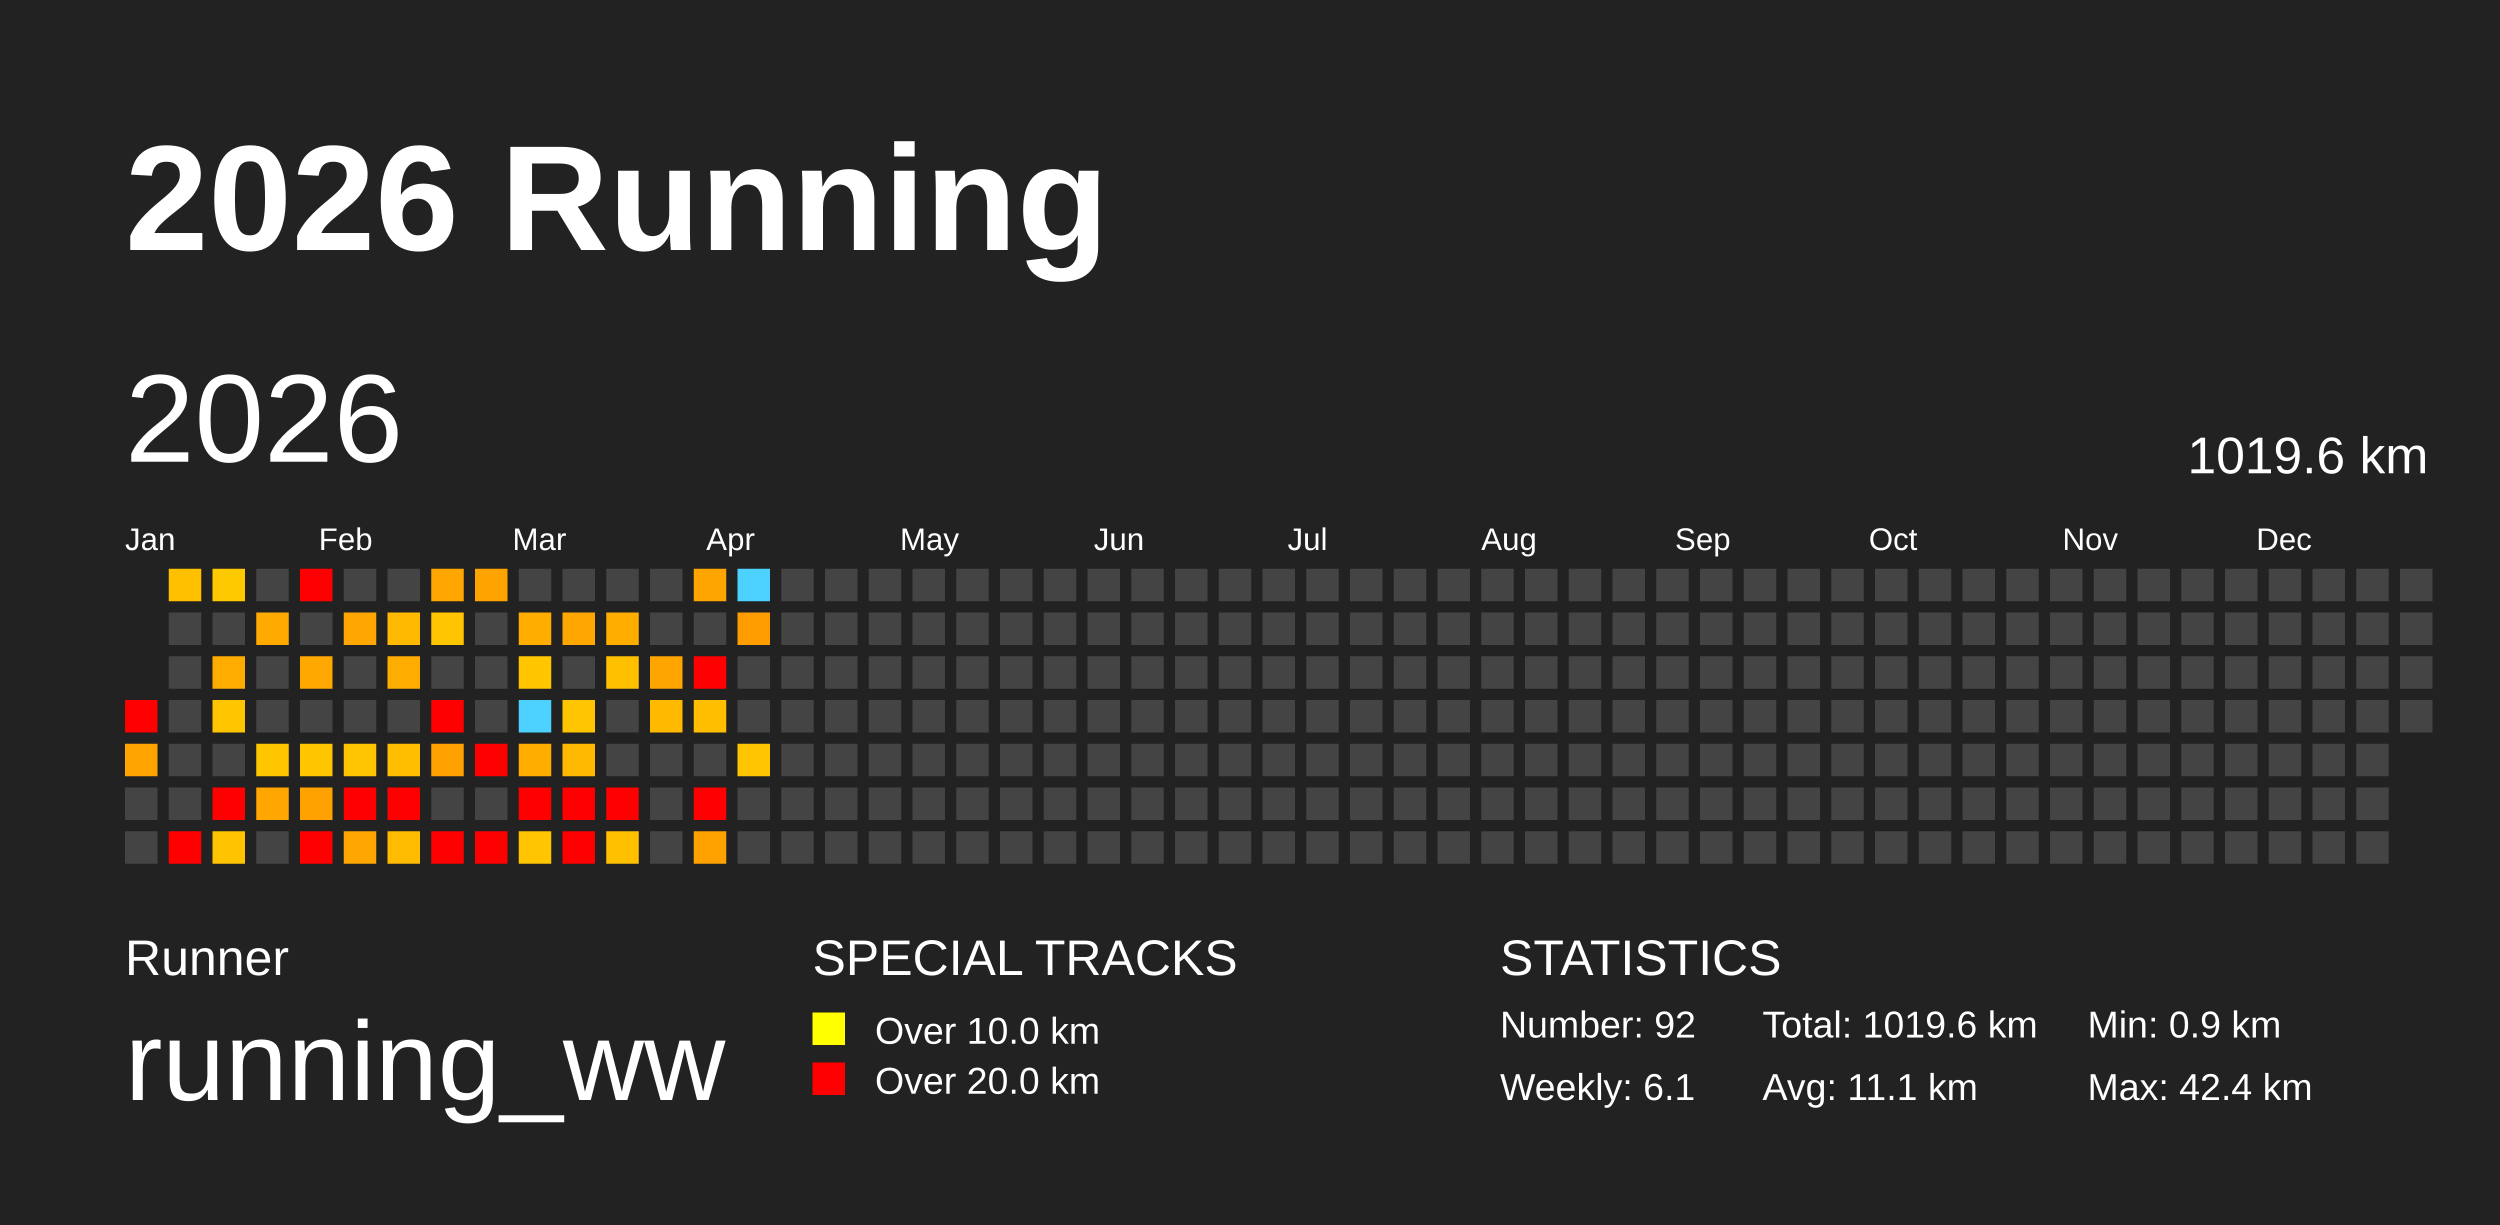
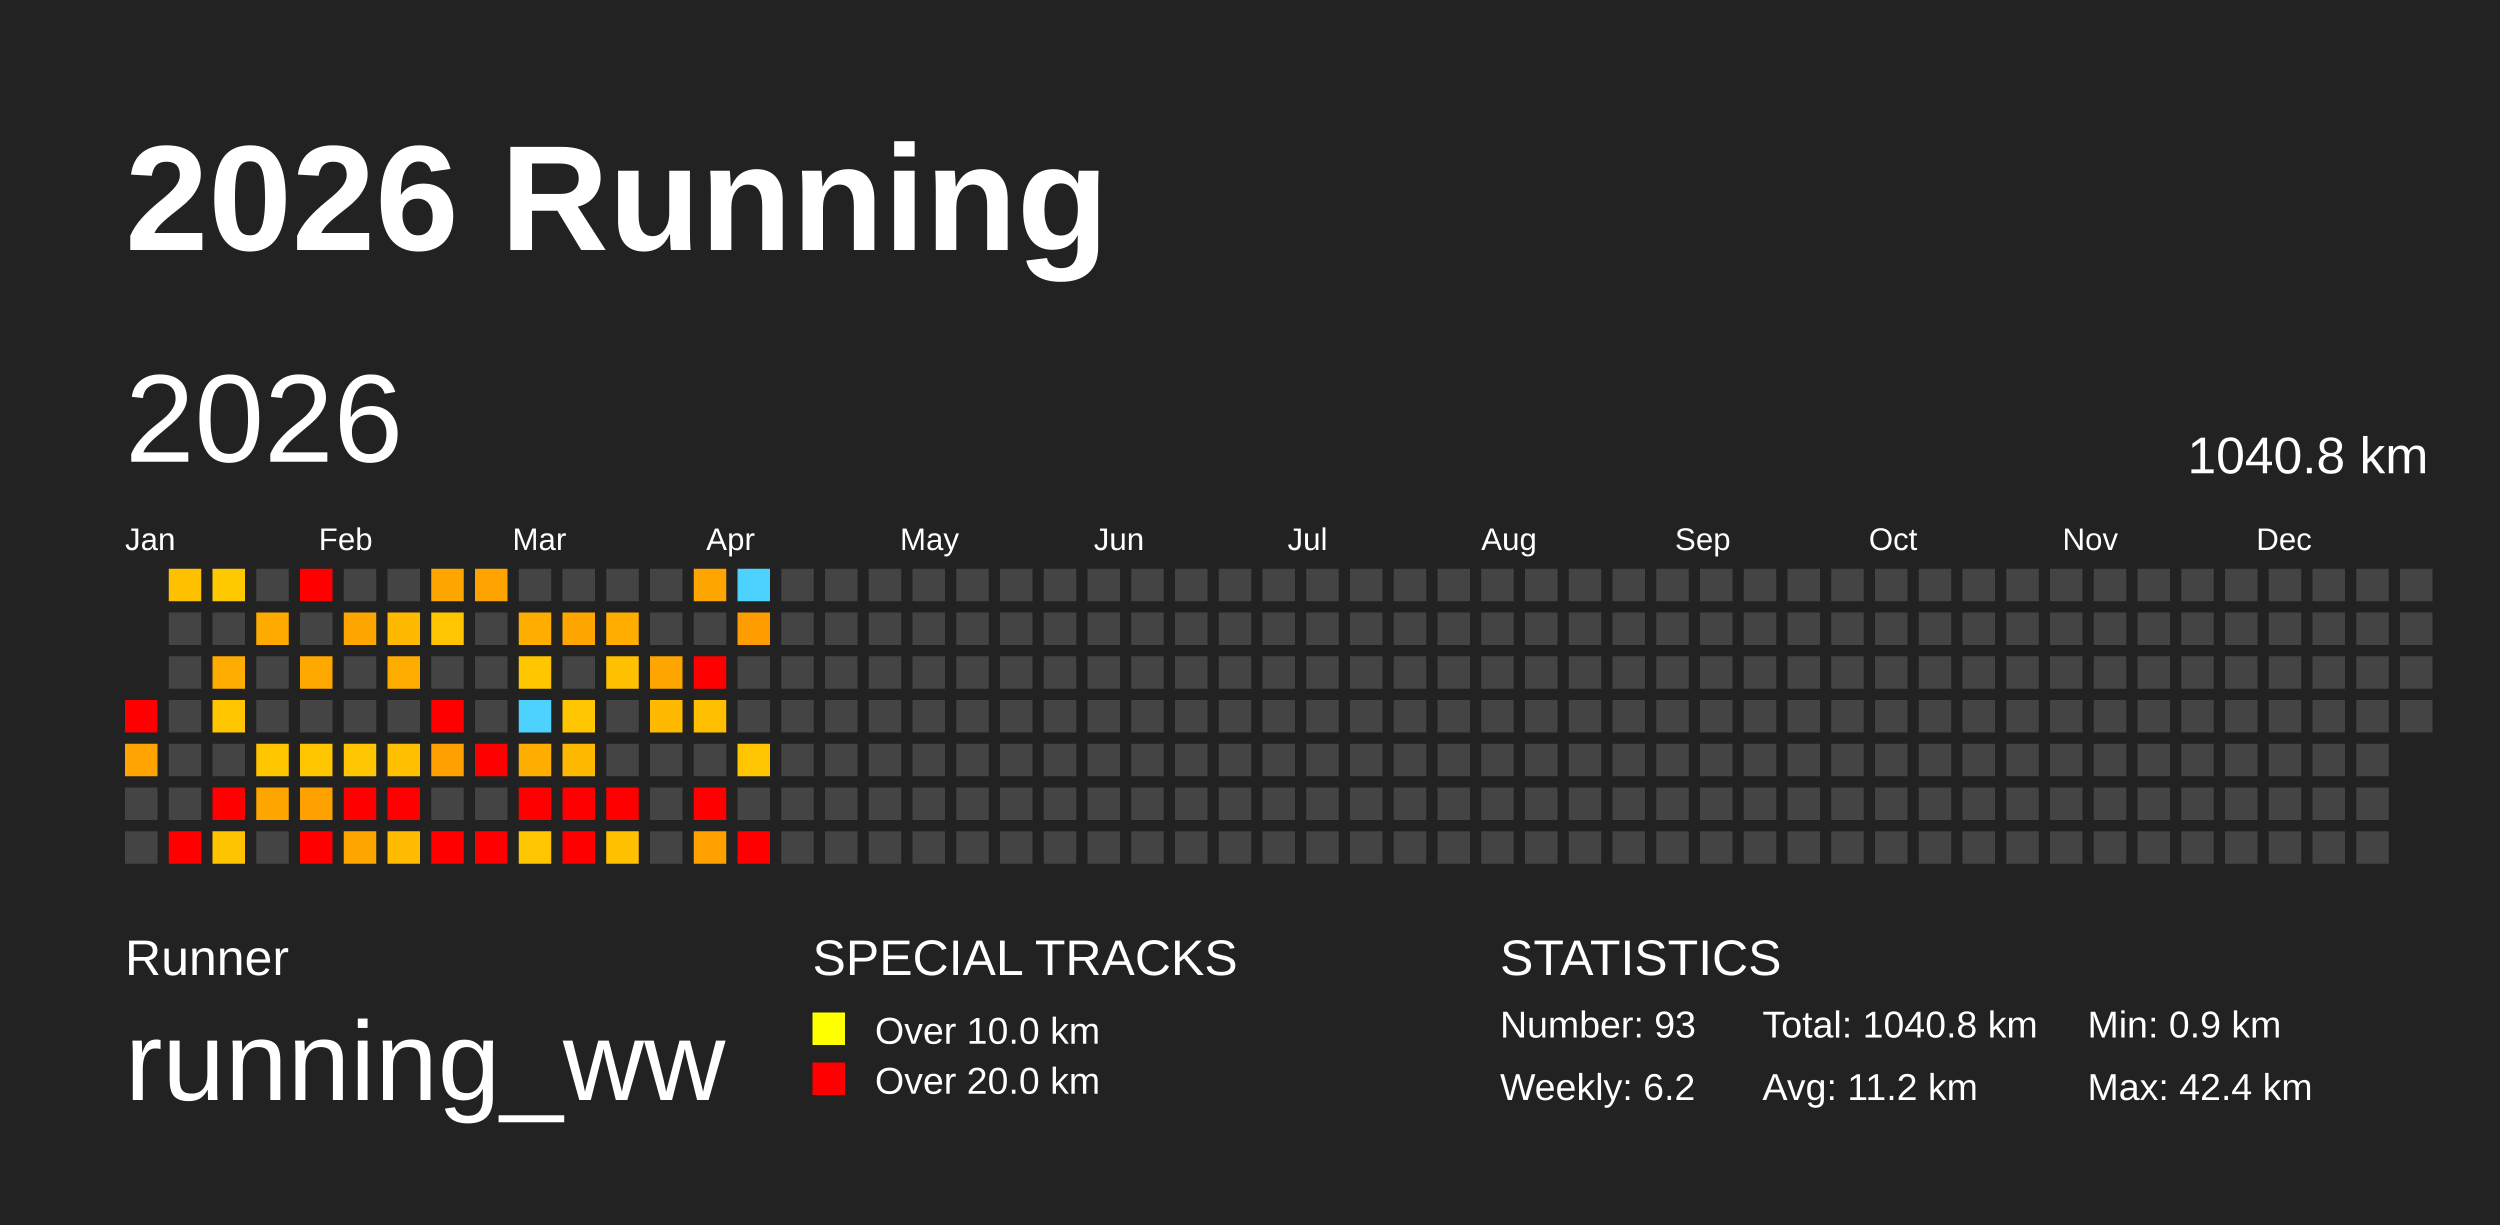
<svg xmlns="http://www.w3.org/2000/svg" baseProfile="full" height="98mm" version="1.1" viewBox="0,0,200,98" width="200mm">
  <defs />
  <rect fill="#222222" height="98" width="200" x="0" y="0" />
  <text fill="#FFFFFF" style="font-size:12px; font-family:Arial; font-weight:bold;" x="10" y="20">2026 Running</text>
  <text fill="#FFFFFF" style="font-size:4px; font-family:Arial" x="10" y="78">Runner</text>
  <text fill="#FFFFFF" style="font-size:9px; font-family:Arial" x="10" y="88">running_ww</text>
  <text fill="#FFFFFF" style="font-size:4px; font-family:Arial" x="65" y="78">SPECIAL TRACKS</text>
  <rect fill="yellow" height="2.6" width="2.6" x="65" y="81" />
  <text fill="#FFFFFF" style="font-size:3px; font-family:Arial" x="70" y="83.5">Over 10.0 km</text>
  <rect fill="red" height="2.6" width="2.6" x="65" y="85" />
  <text fill="#FFFFFF" style="font-size:3px; font-family:Arial" x="70" y="87.5">Over 20.0 km</text>
  <text fill="#FFFFFF" style="font-size:4px; font-family:Arial" x="120" y="78">STATISTICS</text>
-   <text fill="#FFFFFF" style="font-size:3px; font-family:Arial" x="120" y="83">Number: 92</text>
-   <text fill="#FFFFFF" style="font-size:3px; font-family:Arial" x="120" y="88">Weekly: 6.1</text>
-   <text fill="#FFFFFF" style="font-size:3px; font-family:Arial" x="141" y="83">Total: 1019.6 km</text>
-   <text fill="#FFFFFF" style="font-size:3px; font-family:Arial" x="141" y="88">Avg: 11.1 km</text>
+   <text fill="#FFFFFF" style="font-size:3px; font-family:Arial" x="120" y="83">Number: 93</text>
+   <text fill="#FFFFFF" style="font-size:3px; font-family:Arial" x="120" y="88">Weekly: 6.2</text>
+   <text fill="#FFFFFF" style="font-size:3px; font-family:Arial" x="141" y="83">Total: 1040.8 km</text>
+   <text fill="#FFFFFF" style="font-size:3px; font-family:Arial" x="141" y="88">Avg: 11.2 km</text>
  <text fill="#FFFFFF" style="font-size:3px; font-family:Arial" x="167" y="83">Min: 0.9 km</text>
  <text fill="#FFFFFF" style="font-size:3px; font-family:Arial" x="167" y="88">Max: 42.4 km</text>
  <text dominant-baseline="hanging" fill="#FFFFFF" style="font-size:10.0px; font-family:Arial;" x="10" y="30">2026</text>
-   <text dominant-baseline="hanging" fill="#FFFFFF" style="font-size:4.125px; font-family:Arial;" x="175" y="35">1019.6 km</text>
+   <text dominant-baseline="hanging" fill="#FFFFFF" style="font-size:4.125px; font-family:Arial;" x="175" y="35">1040.8 km</text>
  <text fill="#FFFFFF" style="font-size:2.5px; font-family:Arial" x="10.0" y="44">Jan</text>
  <text fill="#FFFFFF" style="font-size:2.5px; font-family:Arial" x="25.5" y="44">Feb</text>
  <text fill="#FFFFFF" style="font-size:2.5px; font-family:Arial" x="41.0" y="44">Mar</text>
  <text fill="#FFFFFF" style="font-size:2.5px; font-family:Arial" x="56.5" y="44">Apr</text>
  <text fill="#FFFFFF" style="font-size:2.5px; font-family:Arial" x="72.0" y="44">May</text>
  <text fill="#FFFFFF" style="font-size:2.5px; font-family:Arial" x="87.5" y="44">Jun</text>
  <text fill="#FFFFFF" style="font-size:2.5px; font-family:Arial" x="103.0" y="44">Jul</text>
  <text fill="#FFFFFF" style="font-size:2.5px; font-family:Arial" x="118.5" y="44">Aug</text>
  <text fill="#FFFFFF" style="font-size:2.5px; font-family:Arial" x="134.0" y="44">Sep</text>
  <text fill="#FFFFFF" style="font-size:2.5px; font-family:Arial" x="149.5" y="44">Oct</text>
  <text fill="#FFFFFF" style="font-size:2.5px; font-family:Arial" x="165.0" y="44">Nov</text>
  <text fill="#FFFFFF" style="font-size:2.5px; font-family:Arial" x="180.5" y="44">Dec</text>
  <rect fill="red" height="2.6" width="2.6" x="10.0" y="56.0" />
  <rect fill="#ffa400" height="2.6" width="2.6" x="10.0" y="59.5" />
  <rect fill="#444444" height="2.6" width="2.6" x="10.0" y="63.0" />
  <rect fill="#444444" height="2.6" width="2.6" x="10.0" y="66.5" />
  <rect fill="#ffc000" height="2.6" width="2.6" x="13.5" y="45.5" />
  <rect fill="#444444" height="2.6" width="2.6" x="13.5" y="49.0" />
  <rect fill="#444444" height="2.6" width="2.6" x="13.5" y="52.5" />
  <rect fill="#444444" height="2.6" width="2.6" x="13.5" y="56.0" />
  <rect fill="#444444" height="2.6" width="2.6" x="13.5" y="59.5" />
  <rect fill="#444444" height="2.6" width="2.6" x="13.5" y="63.0" />
  <rect fill="red" height="2.6" width="2.6" x="13.5" y="66.5" />
  <rect fill="#ffc900" height="2.6" width="2.6" x="17.0" y="45.5" />
  <rect fill="#444444" height="2.6" width="2.6" x="17.0" y="49.0" />
  <rect fill="#ffac00" height="2.6" width="2.6" x="17.0" y="52.5" />
  <rect fill="#ffc600" height="2.6" width="2.6" x="17.0" y="56.0" />
  <rect fill="#444444" height="2.6" width="2.6" x="17.0" y="59.5" />
  <rect fill="red" height="2.6" width="2.6" x="17.0" y="63.0" />
  <rect fill="#ffc300" height="2.6" width="2.6" x="17.0" y="66.5" />
  <rect fill="#444444" height="2.6" width="2.6" x="20.5" y="45.5" />
  <rect fill="#ffaa00" height="2.6" width="2.6" x="20.5" y="49.0" />
  <rect fill="#444444" height="2.6" width="2.6" x="20.5" y="52.5" />
  <rect fill="#444444" height="2.6" width="2.6" x="20.5" y="56.0" />
  <rect fill="#ffc600" height="2.6" width="2.6" x="20.5" y="59.5" />
  <rect fill="#ffa600" height="2.6" width="2.6" x="20.5" y="63.0" />
  <rect fill="#444444" height="2.6" width="2.6" x="20.5" y="66.5" />
  <rect fill="red" height="2.6" width="2.6" x="24.0" y="45.5" />
  <rect fill="#444444" height="2.6" width="2.6" x="24.0" y="49.0" />
  <rect fill="#ffa800" height="2.6" width="2.6" x="24.0" y="52.5" />
  <rect fill="#444444" height="2.6" width="2.6" x="24.0" y="56.0" />
  <rect fill="#ffc600" height="2.6" width="2.6" x="24.0" y="59.5" />
  <rect fill="#ffa200" height="2.6" width="2.6" x="24.0" y="63.0" />
  <rect fill="red" height="2.6" width="2.6" x="24.0" y="66.5" />
  <rect fill="#444444" height="2.6" width="2.6" x="27.5" y="45.5" />
  <rect fill="#ffa600" height="2.6" width="2.6" x="27.5" y="49.0" />
  <rect fill="#444444" height="2.6" width="2.6" x="27.5" y="52.5" />
  <rect fill="#444444" height="2.6" width="2.6" x="27.5" y="56.0" />
  <rect fill="#ffc500" height="2.6" width="2.6" x="27.5" y="59.5" />
  <rect fill="red" height="2.6" width="2.6" x="27.5" y="63.0" />
  <rect fill="#ffa700" height="2.6" width="2.6" x="27.5" y="66.5" />
  <rect fill="#444444" height="2.6" width="2.6" x="31.0" y="45.5" />
  <rect fill="#ffb900" height="2.6" width="2.6" x="31.0" y="49.0" />
  <rect fill="#ffac00" height="2.6" width="2.6" x="31.0" y="52.5" />
  <rect fill="#444444" height="2.6" width="2.6" x="31.0" y="56.0" />
  <rect fill="#ffbe00" height="2.6" width="2.6" x="31.0" y="59.5" />
  <rect fill="red" height="2.6" width="2.6" x="31.0" y="63.0" />
  <rect fill="#ffbb00" height="2.6" width="2.6" x="31.0" y="66.5" />
  <rect fill="#ffa600" height="2.6" width="2.6" x="34.5" y="45.5" />
  <rect fill="#ffc500" height="2.6" width="2.6" x="34.5" y="49.0" />
  <rect fill="#444444" height="2.6" width="2.6" x="34.5" y="52.5" />
  <rect fill="red" height="2.6" width="2.6" x="34.5" y="56.0" />
  <rect fill="#ffa100" height="2.6" width="2.6" x="34.5" y="59.5" />
  <rect fill="#444444" height="2.6" width="2.6" x="34.5" y="63.0" />
  <rect fill="red" height="2.6" width="2.6" x="34.5" y="66.5" />
  <rect fill="#ffa300" height="2.6" width="2.6" x="38.0" y="45.5" />
  <rect fill="#444444" height="2.6" width="2.6" x="38.0" y="49.0" />
  <rect fill="#444444" height="2.6" width="2.6" x="38.0" y="52.5" />
  <rect fill="#444444" height="2.6" width="2.6" x="38.0" y="56.0" />
  <rect fill="red" height="2.6" width="2.6" x="38.0" y="59.5" />
  <rect fill="#444444" height="2.6" width="2.6" x="38.0" y="63.0" />
  <rect fill="red" height="2.6" width="2.6" x="38.0" y="66.5" />
  <rect fill="#444444" height="2.6" width="2.6" x="41.5" y="45.5" />
  <rect fill="#ffae00" height="2.6" width="2.6" x="41.5" y="49.0" />
  <rect fill="#ffc600" height="2.6" width="2.6" x="41.5" y="52.5" />
  <rect fill="#4dd2ff" height="2.6" width="2.6" x="41.5" y="56.0" />
  <rect fill="#ffae00" height="2.6" width="2.6" x="41.5" y="59.5" />
  <rect fill="red" height="2.6" width="2.6" x="41.5" y="63.0" />
  <rect fill="#ffc500" height="2.6" width="2.6" x="41.5" y="66.5" />
  <rect fill="#444444" height="2.6" width="2.6" x="45.0" y="45.5" />
  <rect fill="#ffa700" height="2.6" width="2.6" x="45.0" y="49.0" />
  <rect fill="#444444" height="2.6" width="2.6" x="45.0" y="52.5" />
  <rect fill="#ffc500" height="2.6" width="2.6" x="45.0" y="56.0" />
  <rect fill="#ffb900" height="2.6" width="2.6" x="45.0" y="59.5" />
  <rect fill="red" height="2.6" width="2.6" x="45.0" y="63.0" />
  <rect fill="red" height="2.6" width="2.6" x="45.0" y="66.5" />
  <rect fill="#444444" height="2.6" width="2.6" x="48.5" y="45.5" />
  <rect fill="#ffae00" height="2.6" width="2.6" x="48.5" y="49.0" />
  <rect fill="#ffc000" height="2.6" width="2.6" x="48.5" y="52.5" />
  <rect fill="#444444" height="2.6" width="2.6" x="48.5" y="56.0" />
  <rect fill="#444444" height="2.6" width="2.6" x="48.5" y="59.5" />
  <rect fill="red" height="2.6" width="2.6" x="48.5" y="63.0" />
  <rect fill="#ffc000" height="2.6" width="2.6" x="48.5" y="66.5" />
  <rect fill="#444444" height="2.6" width="2.6" x="52.0" y="45.5" />
  <rect fill="#444444" height="2.6" width="2.6" x="52.0" y="49.0" />
  <rect fill="#ffa500" height="2.6" width="2.6" x="52.0" y="52.5" />
  <rect fill="#ffba00" height="2.6" width="2.6" x="52.0" y="56.0" />
  <rect fill="#444444" height="2.6" width="2.6" x="52.0" y="59.5" />
  <rect fill="#444444" height="2.6" width="2.6" x="52.0" y="63.0" />
  <rect fill="#444444" height="2.6" width="2.6" x="52.0" y="66.5" />
  <rect fill="#ffa500" height="2.6" width="2.6" x="55.5" y="45.5" />
  <rect fill="#444444" height="2.6" width="2.6" x="55.5" y="49.0" />
  <rect fill="red" height="2.6" width="2.6" x="55.5" y="52.5" />
  <rect fill="#ffbf00" height="2.6" width="2.6" x="55.5" y="56.0" />
  <rect fill="#444444" height="2.6" width="2.6" x="55.5" y="59.5" />
  <rect fill="red" height="2.6" width="2.6" x="55.5" y="63.0" />
  <rect fill="#ffa200" height="2.6" width="2.6" x="55.5" y="66.5" />
  <rect fill="#4dd2ff" height="2.6" width="2.6" x="59.0" y="45.5" />
  <rect fill="#ff9c00" height="2.6" width="2.6" x="59.0" y="49.0" />
  <rect fill="#444444" height="2.6" width="2.6" x="59.0" y="52.5" />
  <rect fill="#444444" height="2.6" width="2.6" x="59.0" y="56.0" />
  <rect fill="#ffc500" height="2.6" width="2.6" x="59.0" y="59.5" />
  <rect fill="#444444" height="2.6" width="2.6" x="59.0" y="63.0" />
-   <rect fill="#444444" height="2.6" width="2.6" x="59.0" y="66.5" />
+   <rect fill="red" height="2.6" width="2.6" x="59.0" y="66.5" />
  <rect fill="#444444" height="2.6" width="2.6" x="62.5" y="45.5" />
  <rect fill="#444444" height="2.6" width="2.6" x="62.5" y="49.0" />
  <rect fill="#444444" height="2.6" width="2.6" x="62.5" y="52.5" />
  <rect fill="#444444" height="2.6" width="2.6" x="62.5" y="56.0" />
  <rect fill="#444444" height="2.6" width="2.6" x="62.5" y="59.5" />
  <rect fill="#444444" height="2.6" width="2.6" x="62.5" y="63.0" />
  <rect fill="#444444" height="2.6" width="2.6" x="62.5" y="66.5" />
  <rect fill="#444444" height="2.6" width="2.6" x="66.0" y="45.5" />
  <rect fill="#444444" height="2.6" width="2.6" x="66.0" y="49.0" />
  <rect fill="#444444" height="2.6" width="2.6" x="66.0" y="52.5" />
  <rect fill="#444444" height="2.6" width="2.6" x="66.0" y="56.0" />
  <rect fill="#444444" height="2.6" width="2.6" x="66.0" y="59.5" />
  <rect fill="#444444" height="2.6" width="2.6" x="66.0" y="63.0" />
  <rect fill="#444444" height="2.6" width="2.6" x="66.0" y="66.5" />
  <rect fill="#444444" height="2.6" width="2.6" x="69.5" y="45.5" />
  <rect fill="#444444" height="2.6" width="2.6" x="69.5" y="49.0" />
  <rect fill="#444444" height="2.6" width="2.6" x="69.5" y="52.5" />
  <rect fill="#444444" height="2.6" width="2.6" x="69.5" y="56.0" />
  <rect fill="#444444" height="2.6" width="2.6" x="69.5" y="59.5" />
  <rect fill="#444444" height="2.6" width="2.6" x="69.5" y="63.0" />
  <rect fill="#444444" height="2.6" width="2.6" x="69.5" y="66.5" />
  <rect fill="#444444" height="2.6" width="2.6" x="73.0" y="45.5" />
  <rect fill="#444444" height="2.6" width="2.6" x="73.0" y="49.0" />
  <rect fill="#444444" height="2.6" width="2.6" x="73.0" y="52.5" />
  <rect fill="#444444" height="2.6" width="2.6" x="73.0" y="56.0" />
  <rect fill="#444444" height="2.6" width="2.6" x="73.0" y="59.5" />
  <rect fill="#444444" height="2.6" width="2.6" x="73.0" y="63.0" />
  <rect fill="#444444" height="2.6" width="2.6" x="73.0" y="66.5" />
  <rect fill="#444444" height="2.6" width="2.6" x="76.5" y="45.5" />
  <rect fill="#444444" height="2.6" width="2.6" x="76.5" y="49.0" />
  <rect fill="#444444" height="2.6" width="2.6" x="76.5" y="52.5" />
  <rect fill="#444444" height="2.6" width="2.6" x="76.5" y="56.0" />
  <rect fill="#444444" height="2.6" width="2.6" x="76.5" y="59.5" />
  <rect fill="#444444" height="2.6" width="2.6" x="76.5" y="63.0" />
  <rect fill="#444444" height="2.6" width="2.6" x="76.5" y="66.5" />
  <rect fill="#444444" height="2.6" width="2.6" x="80.0" y="45.5" />
  <rect fill="#444444" height="2.6" width="2.6" x="80.0" y="49.0" />
  <rect fill="#444444" height="2.6" width="2.6" x="80.0" y="52.5" />
  <rect fill="#444444" height="2.6" width="2.6" x="80.0" y="56.0" />
  <rect fill="#444444" height="2.6" width="2.6" x="80.0" y="59.5" />
  <rect fill="#444444" height="2.6" width="2.6" x="80.0" y="63.0" />
  <rect fill="#444444" height="2.6" width="2.6" x="80.0" y="66.5" />
  <rect fill="#444444" height="2.6" width="2.6" x="83.5" y="45.5" />
  <rect fill="#444444" height="2.6" width="2.6" x="83.5" y="49.0" />
  <rect fill="#444444" height="2.6" width="2.6" x="83.5" y="52.5" />
  <rect fill="#444444" height="2.6" width="2.6" x="83.5" y="56.0" />
  <rect fill="#444444" height="2.6" width="2.6" x="83.5" y="59.5" />
  <rect fill="#444444" height="2.6" width="2.6" x="83.5" y="63.0" />
  <rect fill="#444444" height="2.6" width="2.6" x="83.5" y="66.5" />
  <rect fill="#444444" height="2.6" width="2.6" x="87.0" y="45.5" />
  <rect fill="#444444" height="2.6" width="2.6" x="87.0" y="49.0" />
  <rect fill="#444444" height="2.6" width="2.6" x="87.0" y="52.5" />
  <rect fill="#444444" height="2.6" width="2.6" x="87.0" y="56.0" />
  <rect fill="#444444" height="2.6" width="2.6" x="87.0" y="59.5" />
  <rect fill="#444444" height="2.6" width="2.6" x="87.0" y="63.0" />
  <rect fill="#444444" height="2.6" width="2.6" x="87.0" y="66.5" />
  <rect fill="#444444" height="2.6" width="2.6" x="90.5" y="45.5" />
  <rect fill="#444444" height="2.6" width="2.6" x="90.5" y="49.0" />
  <rect fill="#444444" height="2.6" width="2.6" x="90.5" y="52.5" />
  <rect fill="#444444" height="2.6" width="2.6" x="90.5" y="56.0" />
  <rect fill="#444444" height="2.6" width="2.6" x="90.5" y="59.5" />
  <rect fill="#444444" height="2.6" width="2.6" x="90.5" y="63.0" />
  <rect fill="#444444" height="2.6" width="2.6" x="90.5" y="66.5" />
  <rect fill="#444444" height="2.6" width="2.6" x="94.0" y="45.5" />
  <rect fill="#444444" height="2.6" width="2.6" x="94.0" y="49.0" />
  <rect fill="#444444" height="2.6" width="2.6" x="94.0" y="52.5" />
  <rect fill="#444444" height="2.6" width="2.6" x="94.0" y="56.0" />
  <rect fill="#444444" height="2.6" width="2.6" x="94.0" y="59.5" />
  <rect fill="#444444" height="2.6" width="2.6" x="94.0" y="63.0" />
  <rect fill="#444444" height="2.6" width="2.6" x="94.0" y="66.5" />
  <rect fill="#444444" height="2.6" width="2.6" x="97.5" y="45.5" />
  <rect fill="#444444" height="2.6" width="2.6" x="97.5" y="49.0" />
  <rect fill="#444444" height="2.6" width="2.6" x="97.5" y="52.5" />
  <rect fill="#444444" height="2.6" width="2.6" x="97.5" y="56.0" />
  <rect fill="#444444" height="2.6" width="2.6" x="97.5" y="59.5" />
  <rect fill="#444444" height="2.6" width="2.6" x="97.5" y="63.0" />
  <rect fill="#444444" height="2.6" width="2.6" x="97.5" y="66.5" />
  <rect fill="#444444" height="2.6" width="2.6" x="101.0" y="45.5" />
  <rect fill="#444444" height="2.6" width="2.6" x="101.0" y="49.0" />
  <rect fill="#444444" height="2.6" width="2.6" x="101.0" y="52.5" />
  <rect fill="#444444" height="2.6" width="2.6" x="101.0" y="56.0" />
  <rect fill="#444444" height="2.6" width="2.6" x="101.0" y="59.5" />
  <rect fill="#444444" height="2.6" width="2.6" x="101.0" y="63.0" />
  <rect fill="#444444" height="2.6" width="2.6" x="101.0" y="66.5" />
  <rect fill="#444444" height="2.6" width="2.6" x="104.5" y="45.5" />
  <rect fill="#444444" height="2.6" width="2.6" x="104.5" y="49.0" />
  <rect fill="#444444" height="2.6" width="2.6" x="104.5" y="52.5" />
  <rect fill="#444444" height="2.6" width="2.6" x="104.5" y="56.0" />
  <rect fill="#444444" height="2.6" width="2.6" x="104.5" y="59.5" />
  <rect fill="#444444" height="2.6" width="2.6" x="104.5" y="63.0" />
  <rect fill="#444444" height="2.6" width="2.6" x="104.5" y="66.5" />
  <rect fill="#444444" height="2.6" width="2.6" x="108.0" y="45.5" />
  <rect fill="#444444" height="2.6" width="2.6" x="108.0" y="49.0" />
  <rect fill="#444444" height="2.6" width="2.6" x="108.0" y="52.5" />
  <rect fill="#444444" height="2.6" width="2.6" x="108.0" y="56.0" />
  <rect fill="#444444" height="2.6" width="2.6" x="108.0" y="59.5" />
  <rect fill="#444444" height="2.6" width="2.6" x="108.0" y="63.0" />
  <rect fill="#444444" height="2.6" width="2.6" x="108.0" y="66.5" />
  <rect fill="#444444" height="2.6" width="2.6" x="111.5" y="45.5" />
  <rect fill="#444444" height="2.6" width="2.6" x="111.5" y="49.0" />
  <rect fill="#444444" height="2.6" width="2.6" x="111.5" y="52.5" />
  <rect fill="#444444" height="2.6" width="2.6" x="111.5" y="56.0" />
  <rect fill="#444444" height="2.6" width="2.6" x="111.5" y="59.5" />
  <rect fill="#444444" height="2.6" width="2.6" x="111.5" y="63.0" />
  <rect fill="#444444" height="2.6" width="2.6" x="111.5" y="66.5" />
  <rect fill="#444444" height="2.6" width="2.6" x="115.0" y="45.5" />
  <rect fill="#444444" height="2.6" width="2.6" x="115.0" y="49.0" />
  <rect fill="#444444" height="2.6" width="2.6" x="115.0" y="52.5" />
  <rect fill="#444444" height="2.6" width="2.6" x="115.0" y="56.0" />
  <rect fill="#444444" height="2.6" width="2.6" x="115.0" y="59.5" />
  <rect fill="#444444" height="2.6" width="2.6" x="115.0" y="63.0" />
  <rect fill="#444444" height="2.6" width="2.6" x="115.0" y="66.5" />
  <rect fill="#444444" height="2.6" width="2.6" x="118.5" y="45.5" />
  <rect fill="#444444" height="2.6" width="2.6" x="118.5" y="49.0" />
  <rect fill="#444444" height="2.6" width="2.6" x="118.5" y="52.5" />
  <rect fill="#444444" height="2.6" width="2.6" x="118.5" y="56.0" />
  <rect fill="#444444" height="2.6" width="2.6" x="118.5" y="59.5" />
  <rect fill="#444444" height="2.6" width="2.6" x="118.5" y="63.0" />
  <rect fill="#444444" height="2.6" width="2.6" x="118.5" y="66.5" />
  <rect fill="#444444" height="2.6" width="2.6" x="122.0" y="45.5" />
  <rect fill="#444444" height="2.6" width="2.6" x="122.0" y="49.0" />
  <rect fill="#444444" height="2.6" width="2.6" x="122.0" y="52.5" />
  <rect fill="#444444" height="2.6" width="2.6" x="122.0" y="56.0" />
  <rect fill="#444444" height="2.6" width="2.6" x="122.0" y="59.5" />
  <rect fill="#444444" height="2.6" width="2.6" x="122.0" y="63.0" />
  <rect fill="#444444" height="2.6" width="2.6" x="122.0" y="66.5" />
  <rect fill="#444444" height="2.6" width="2.6" x="125.5" y="45.5" />
  <rect fill="#444444" height="2.6" width="2.6" x="125.5" y="49.0" />
  <rect fill="#444444" height="2.6" width="2.6" x="125.5" y="52.5" />
  <rect fill="#444444" height="2.6" width="2.6" x="125.5" y="56.0" />
  <rect fill="#444444" height="2.6" width="2.6" x="125.5" y="59.5" />
  <rect fill="#444444" height="2.6" width="2.6" x="125.5" y="63.0" />
  <rect fill="#444444" height="2.6" width="2.6" x="125.5" y="66.5" />
  <rect fill="#444444" height="2.6" width="2.6" x="129.0" y="45.5" />
  <rect fill="#444444" height="2.6" width="2.6" x="129.0" y="49.0" />
  <rect fill="#444444" height="2.6" width="2.6" x="129.0" y="52.5" />
  <rect fill="#444444" height="2.6" width="2.6" x="129.0" y="56.0" />
  <rect fill="#444444" height="2.6" width="2.6" x="129.0" y="59.5" />
  <rect fill="#444444" height="2.6" width="2.6" x="129.0" y="63.0" />
  <rect fill="#444444" height="2.6" width="2.6" x="129.0" y="66.5" />
  <rect fill="#444444" height="2.6" width="2.6" x="132.5" y="45.5" />
  <rect fill="#444444" height="2.6" width="2.6" x="132.5" y="49.0" />
  <rect fill="#444444" height="2.6" width="2.6" x="132.5" y="52.5" />
  <rect fill="#444444" height="2.6" width="2.6" x="132.5" y="56.0" />
  <rect fill="#444444" height="2.6" width="2.6" x="132.5" y="59.5" />
  <rect fill="#444444" height="2.6" width="2.6" x="132.5" y="63.0" />
  <rect fill="#444444" height="2.6" width="2.6" x="132.5" y="66.5" />
  <rect fill="#444444" height="2.6" width="2.6" x="136.0" y="45.5" />
  <rect fill="#444444" height="2.6" width="2.6" x="136.0" y="49.0" />
  <rect fill="#444444" height="2.6" width="2.6" x="136.0" y="52.5" />
  <rect fill="#444444" height="2.6" width="2.6" x="136.0" y="56.0" />
  <rect fill="#444444" height="2.6" width="2.6" x="136.0" y="59.5" />
  <rect fill="#444444" height="2.6" width="2.6" x="136.0" y="63.0" />
  <rect fill="#444444" height="2.6" width="2.6" x="136.0" y="66.5" />
  <rect fill="#444444" height="2.6" width="2.6" x="139.5" y="45.5" />
  <rect fill="#444444" height="2.6" width="2.6" x="139.5" y="49.0" />
  <rect fill="#444444" height="2.6" width="2.6" x="139.5" y="52.5" />
  <rect fill="#444444" height="2.6" width="2.6" x="139.5" y="56.0" />
  <rect fill="#444444" height="2.6" width="2.6" x="139.5" y="59.5" />
  <rect fill="#444444" height="2.6" width="2.6" x="139.5" y="63.0" />
  <rect fill="#444444" height="2.6" width="2.6" x="139.5" y="66.5" />
  <rect fill="#444444" height="2.6" width="2.6" x="143.0" y="45.5" />
  <rect fill="#444444" height="2.6" width="2.6" x="143.0" y="49.0" />
  <rect fill="#444444" height="2.6" width="2.6" x="143.0" y="52.5" />
  <rect fill="#444444" height="2.6" width="2.6" x="143.0" y="56.0" />
  <rect fill="#444444" height="2.6" width="2.6" x="143.0" y="59.5" />
  <rect fill="#444444" height="2.6" width="2.6" x="143.0" y="63.0" />
  <rect fill="#444444" height="2.6" width="2.6" x="143.0" y="66.5" />
  <rect fill="#444444" height="2.6" width="2.6" x="146.5" y="45.5" />
  <rect fill="#444444" height="2.6" width="2.6" x="146.5" y="49.0" />
  <rect fill="#444444" height="2.6" width="2.6" x="146.5" y="52.5" />
  <rect fill="#444444" height="2.6" width="2.6" x="146.5" y="56.0" />
  <rect fill="#444444" height="2.6" width="2.6" x="146.5" y="59.5" />
  <rect fill="#444444" height="2.6" width="2.6" x="146.5" y="63.0" />
  <rect fill="#444444" height="2.6" width="2.6" x="146.5" y="66.5" />
  <rect fill="#444444" height="2.6" width="2.6" x="150.0" y="45.5" />
  <rect fill="#444444" height="2.6" width="2.6" x="150.0" y="49.0" />
  <rect fill="#444444" height="2.6" width="2.6" x="150.0" y="52.5" />
  <rect fill="#444444" height="2.6" width="2.6" x="150.0" y="56.0" />
  <rect fill="#444444" height="2.6" width="2.6" x="150.0" y="59.5" />
  <rect fill="#444444" height="2.6" width="2.6" x="150.0" y="63.0" />
  <rect fill="#444444" height="2.6" width="2.6" x="150.0" y="66.5" />
  <rect fill="#444444" height="2.6" width="2.6" x="153.5" y="45.5" />
  <rect fill="#444444" height="2.6" width="2.6" x="153.5" y="49.0" />
  <rect fill="#444444" height="2.6" width="2.6" x="153.5" y="52.5" />
  <rect fill="#444444" height="2.6" width="2.6" x="153.5" y="56.0" />
  <rect fill="#444444" height="2.6" width="2.6" x="153.5" y="59.5" />
  <rect fill="#444444" height="2.6" width="2.6" x="153.5" y="63.0" />
  <rect fill="#444444" height="2.6" width="2.6" x="153.5" y="66.5" />
  <rect fill="#444444" height="2.6" width="2.6" x="157.0" y="45.5" />
  <rect fill="#444444" height="2.6" width="2.6" x="157.0" y="49.0" />
  <rect fill="#444444" height="2.6" width="2.6" x="157.0" y="52.5" />
  <rect fill="#444444" height="2.6" width="2.6" x="157.0" y="56.0" />
  <rect fill="#444444" height="2.6" width="2.6" x="157.0" y="59.5" />
  <rect fill="#444444" height="2.6" width="2.6" x="157.0" y="63.0" />
  <rect fill="#444444" height="2.6" width="2.6" x="157.0" y="66.5" />
  <rect fill="#444444" height="2.6" width="2.6" x="160.5" y="45.5" />
  <rect fill="#444444" height="2.6" width="2.6" x="160.5" y="49.0" />
  <rect fill="#444444" height="2.6" width="2.6" x="160.5" y="52.5" />
  <rect fill="#444444" height="2.6" width="2.6" x="160.5" y="56.0" />
  <rect fill="#444444" height="2.6" width="2.6" x="160.5" y="59.5" />
  <rect fill="#444444" height="2.6" width="2.6" x="160.5" y="63.0" />
  <rect fill="#444444" height="2.6" width="2.6" x="160.5" y="66.5" />
  <rect fill="#444444" height="2.6" width="2.6" x="164.0" y="45.5" />
  <rect fill="#444444" height="2.6" width="2.6" x="164.0" y="49.0" />
  <rect fill="#444444" height="2.6" width="2.6" x="164.0" y="52.5" />
  <rect fill="#444444" height="2.6" width="2.6" x="164.0" y="56.0" />
  <rect fill="#444444" height="2.6" width="2.6" x="164.0" y="59.5" />
  <rect fill="#444444" height="2.6" width="2.6" x="164.0" y="63.0" />
  <rect fill="#444444" height="2.6" width="2.6" x="164.0" y="66.5" />
  <rect fill="#444444" height="2.6" width="2.6" x="167.5" y="45.5" />
  <rect fill="#444444" height="2.6" width="2.6" x="167.5" y="49.0" />
  <rect fill="#444444" height="2.6" width="2.6" x="167.5" y="52.5" />
  <rect fill="#444444" height="2.6" width="2.6" x="167.5" y="56.0" />
  <rect fill="#444444" height="2.6" width="2.6" x="167.5" y="59.5" />
  <rect fill="#444444" height="2.6" width="2.6" x="167.5" y="63.0" />
  <rect fill="#444444" height="2.6" width="2.6" x="167.5" y="66.5" />
  <rect fill="#444444" height="2.6" width="2.6" x="171.0" y="45.5" />
  <rect fill="#444444" height="2.6" width="2.6" x="171.0" y="49.0" />
  <rect fill="#444444" height="2.6" width="2.6" x="171.0" y="52.5" />
  <rect fill="#444444" height="2.6" width="2.6" x="171.0" y="56.0" />
  <rect fill="#444444" height="2.6" width="2.6" x="171.0" y="59.5" />
  <rect fill="#444444" height="2.6" width="2.6" x="171.0" y="63.0" />
  <rect fill="#444444" height="2.6" width="2.6" x="171.0" y="66.5" />
  <rect fill="#444444" height="2.6" width="2.6" x="174.5" y="45.5" />
  <rect fill="#444444" height="2.6" width="2.6" x="174.5" y="49.0" />
  <rect fill="#444444" height="2.6" width="2.6" x="174.5" y="52.5" />
  <rect fill="#444444" height="2.6" width="2.6" x="174.5" y="56.0" />
  <rect fill="#444444" height="2.6" width="2.6" x="174.5" y="59.5" />
  <rect fill="#444444" height="2.6" width="2.6" x="174.5" y="63.0" />
  <rect fill="#444444" height="2.6" width="2.6" x="174.5" y="66.5" />
  <rect fill="#444444" height="2.6" width="2.6" x="178.0" y="45.5" />
  <rect fill="#444444" height="2.6" width="2.6" x="178.0" y="49.0" />
  <rect fill="#444444" height="2.6" width="2.6" x="178.0" y="52.5" />
  <rect fill="#444444" height="2.6" width="2.6" x="178.0" y="56.0" />
  <rect fill="#444444" height="2.6" width="2.6" x="178.0" y="59.5" />
  <rect fill="#444444" height="2.6" width="2.6" x="178.0" y="63.0" />
  <rect fill="#444444" height="2.6" width="2.6" x="178.0" y="66.5" />
  <rect fill="#444444" height="2.6" width="2.6" x="181.5" y="45.5" />
  <rect fill="#444444" height="2.6" width="2.6" x="181.5" y="49.0" />
  <rect fill="#444444" height="2.6" width="2.6" x="181.5" y="52.5" />
  <rect fill="#444444" height="2.6" width="2.6" x="181.5" y="56.0" />
  <rect fill="#444444" height="2.6" width="2.6" x="181.5" y="59.5" />
  <rect fill="#444444" height="2.6" width="2.6" x="181.5" y="63.0" />
  <rect fill="#444444" height="2.6" width="2.6" x="181.5" y="66.5" />
  <rect fill="#444444" height="2.6" width="2.6" x="185.0" y="45.5" />
  <rect fill="#444444" height="2.6" width="2.6" x="185.0" y="49.0" />
  <rect fill="#444444" height="2.6" width="2.6" x="185.0" y="52.5" />
  <rect fill="#444444" height="2.6" width="2.6" x="185.0" y="56.0" />
  <rect fill="#444444" height="2.6" width="2.6" x="185.0" y="59.5" />
  <rect fill="#444444" height="2.6" width="2.6" x="185.0" y="63.0" />
  <rect fill="#444444" height="2.6" width="2.6" x="185.0" y="66.5" />
  <rect fill="#444444" height="2.6" width="2.6" x="188.5" y="45.5" />
  <rect fill="#444444" height="2.6" width="2.6" x="188.5" y="49.0" />
  <rect fill="#444444" height="2.6" width="2.6" x="188.5" y="52.5" />
  <rect fill="#444444" height="2.6" width="2.6" x="188.5" y="56.0" />
  <rect fill="#444444" height="2.6" width="2.6" x="188.5" y="59.5" />
  <rect fill="#444444" height="2.6" width="2.6" x="188.5" y="63.0" />
  <rect fill="#444444" height="2.6" width="2.6" x="188.5" y="66.5" />
  <rect fill="#444444" height="2.6" width="2.6" x="192.0" y="45.5" />
  <rect fill="#444444" height="2.6" width="2.6" x="192.0" y="49.0" />
  <rect fill="#444444" height="2.6" width="2.6" x="192.0" y="52.5" />
  <rect fill="#444444" height="2.6" width="2.6" x="192.0" y="56.0" />
</svg>
